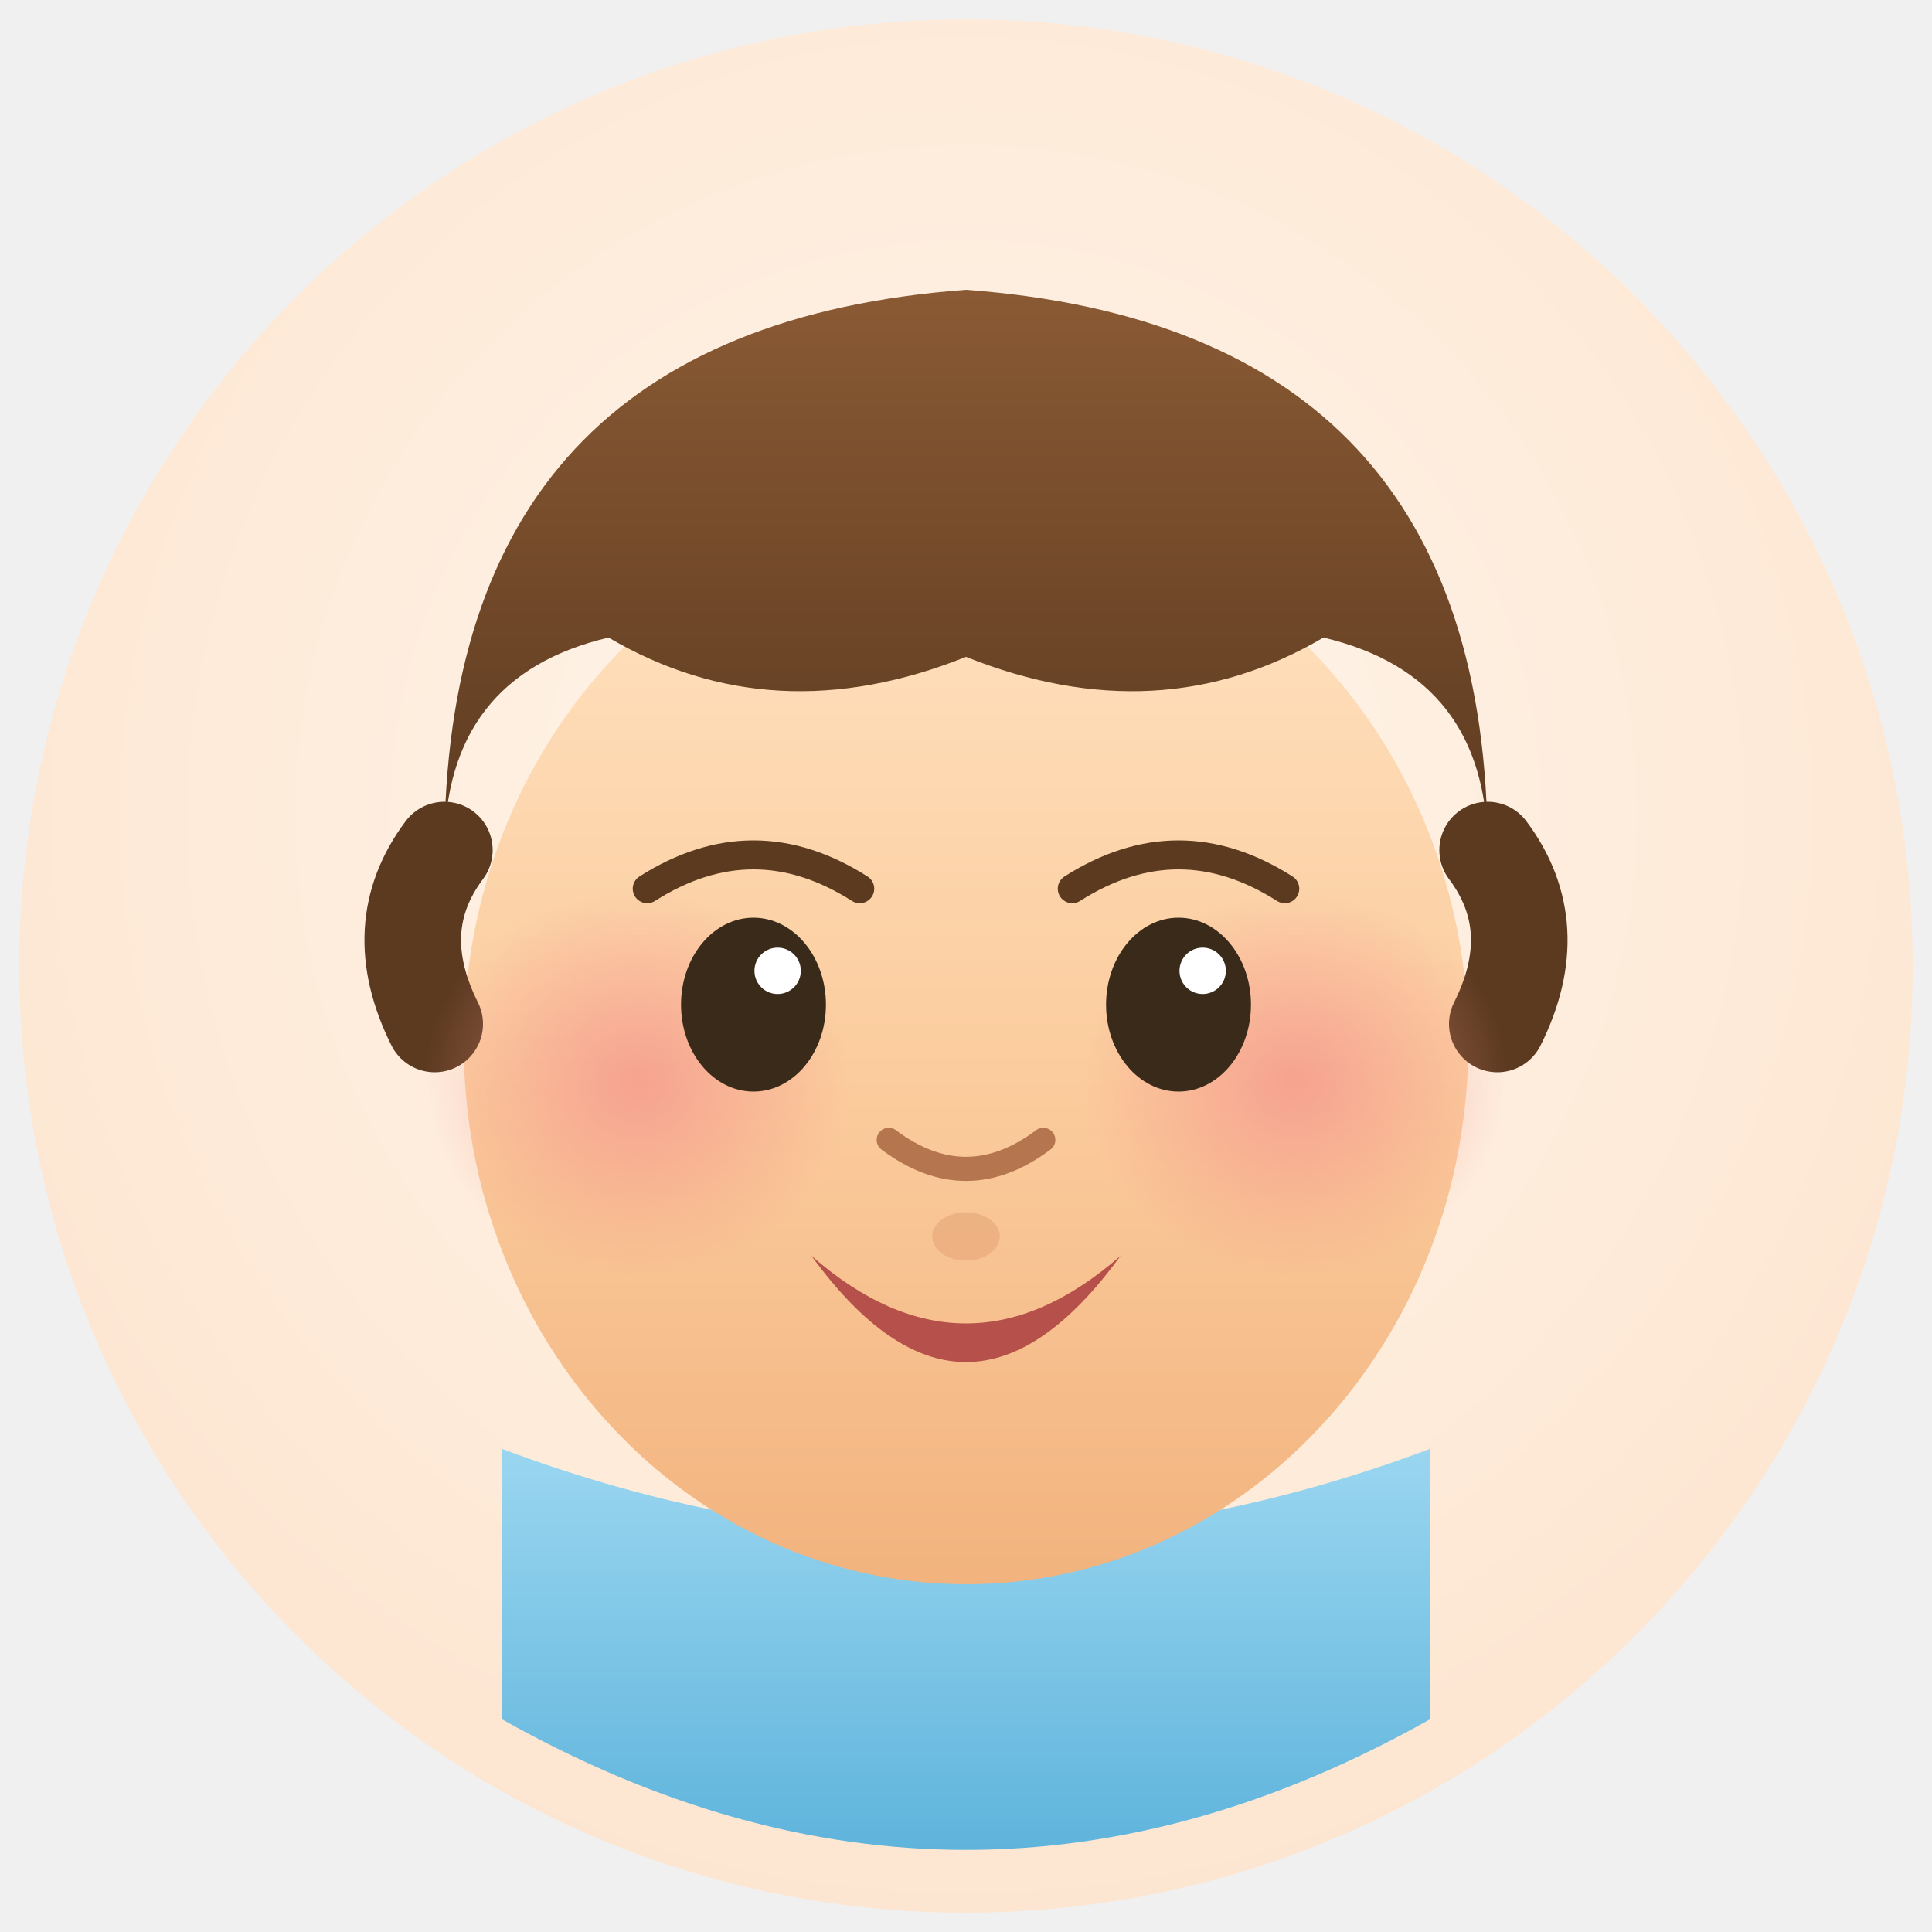
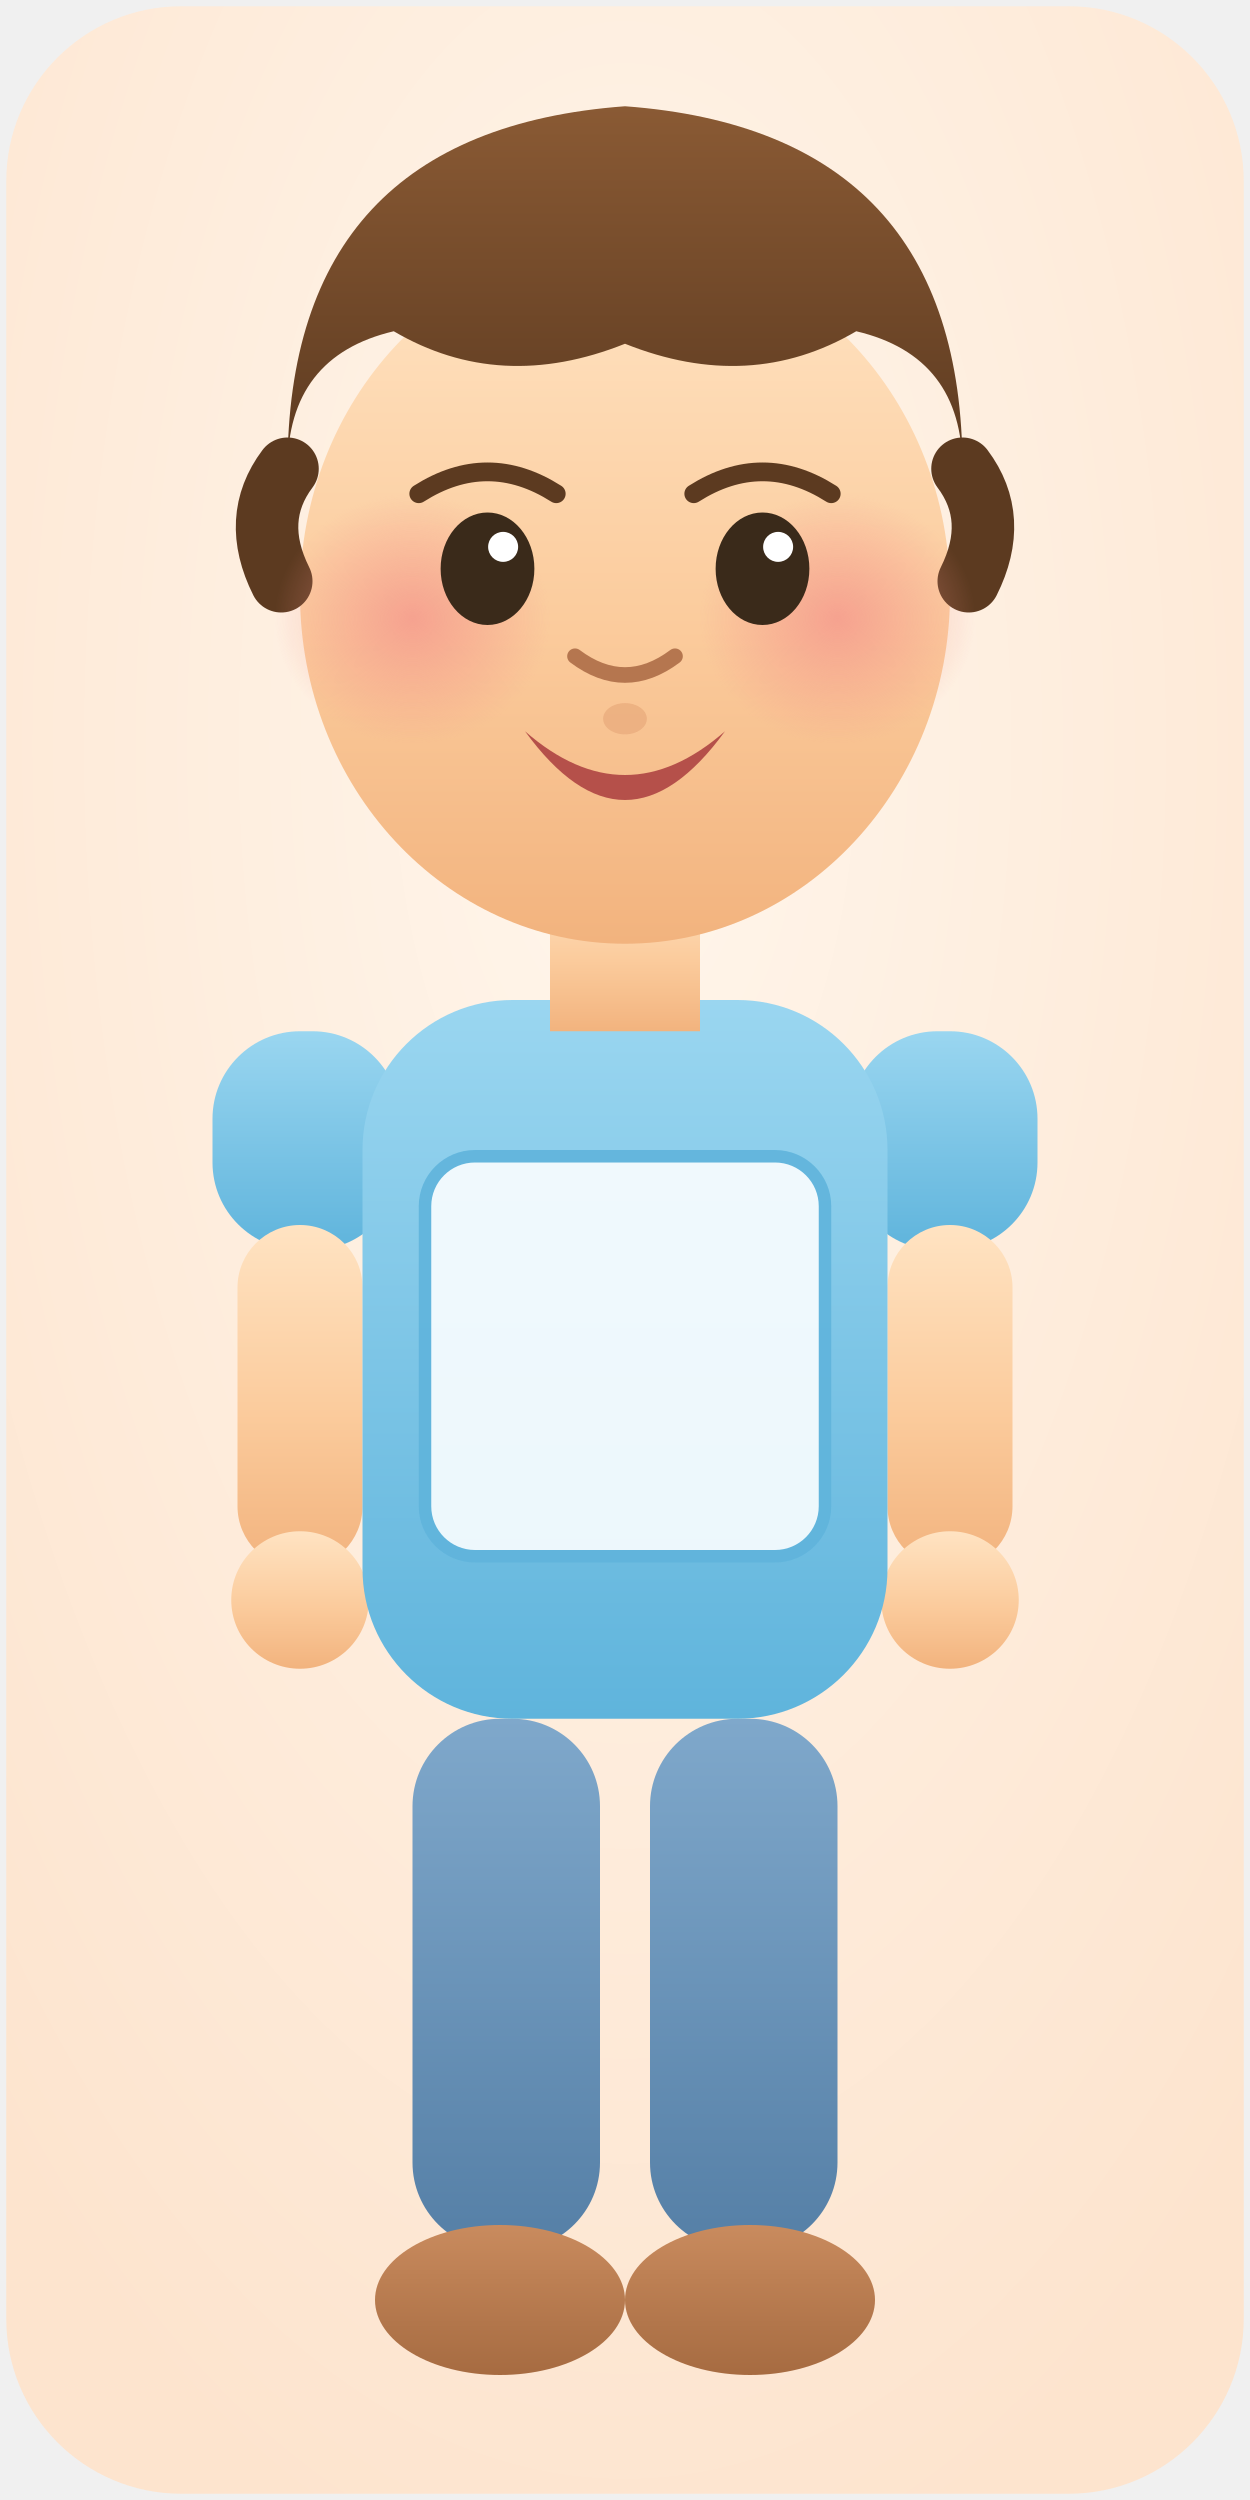
- <svg xmlns="http://www.w3.org/2000/svg" viewBox="0 0 200 200">
+ <svg xmlns="http://www.w3.org/2000/svg" viewBox="0 0 200 400">
  <defs>
-     <radialGradient id="bg" cx="50%" cy="42%" r="65%">
+     <radialGradient id="bg" cx="50%" cy="30%" r="75%">
      <stop offset="0%" stop-color="#FFF6EC" />
      <stop offset="100%" stop-color="#FDE4CE" />
    </radialGradient>
    <linearGradient id="skin" x1="0%" y1="0%" x2="0%" y2="100%">
      <stop offset="0%" stop-color="#FFE3C2" />
      <stop offset="55%" stop-color="#FBCB9C" />
      <stop offset="100%" stop-color="#F2B37E" />
    </linearGradient>
    <linearGradient id="hair" x1="0%" y1="0%" x2="0%" y2="100%">
      <stop offset="0%" stop-color="#8A5A34" />
      <stop offset="100%" stop-color="#5C3A20" />
    </linearGradient>
-     <linearGradient id="onesie" x1="0%" y1="0%" x2="0%" y2="100%">
+     <linearGradient id="shirt" x1="0%" y1="0%" x2="0%" y2="100%">
      <stop offset="0%" stop-color="#9AD6F0" />
      <stop offset="100%" stop-color="#5FB4DC" />
+     </linearGradient>
+     <linearGradient id="pants" x1="0%" y1="0%" x2="0%" y2="100%">
+       <stop offset="0%" stop-color="#7FA8CB" />
+       <stop offset="100%" stop-color="#557FA6" />
+     </linearGradient>
+     <linearGradient id="shoe" x1="0%" y1="0%" x2="0%" y2="100%">
+       <stop offset="0%" stop-color="#C98B5E" />
+       <stop offset="100%" stop-color="#A66B41" />
    </linearGradient>
    <radialGradient id="cheek" cx="50%" cy="50%" r="50%">
      <stop offset="0%" stop-color="#F4948B" stop-opacity="0.75" />
      <stop offset="100%" stop-color="#F4948B" stop-opacity="0" />
    </radialGradient>
  </defs>
-   <circle cx="100" cy="100" r="98" fill="url(#bg)" />
-   <path d="M52 178 Q100 205 148 178 L148 150 Q100 168 52 150 Z" fill="url(#onesie)" />
-   <circle cx="100" cy="150" r="7" fill="#EDEDED" opacity="0.8" />
-   <ellipse cx="100" cy="108" rx="52" ry="56" fill="url(#skin)" />
-   <path d="M46 88 Q46 34 100 30 Q154 34 154 88 Q154 70 137 66 Q120 76 100 68 Q80 76 63 66 Q46 70 46 88 Z" fill="url(#hair)" />
-   <path d="M46 88 Q40 96 45 106" stroke="#5C3A20" stroke-width="10" fill="none" stroke-linecap="round" />
-   <path d="M154 88 Q160 96 155 106" stroke="#5C3A20" stroke-width="10" fill="none" stroke-linecap="round" />
-   <ellipse cx="66" cy="112" rx="22" ry="20" fill="url(#cheek)" />
-   <ellipse cx="134" cy="112" rx="22" ry="20" fill="url(#cheek)" />
+   <rect x="1" y="1" width="198" height="398" rx="28" fill="url(#bg)" />
+   <rect x="66" y="275" width="30" height="85" rx="14" fill="url(#pants)" />
+   <rect x="104" y="275" width="30" height="85" rx="14" fill="url(#pants)" />
+   <ellipse cx="80" cy="368" rx="20" ry="12" fill="url(#shoe)" />
+   <ellipse cx="120" cy="368" rx="20" ry="12" fill="url(#shoe)" />
+   <rect x="34" y="165" width="30" height="35" rx="14" fill="url(#shirt)" />
+   <rect x="38" y="196" width="20" height="55" rx="10" fill="url(#skin)" />
+   <circle cx="48" cy="256" r="11" fill="url(#skin)" />
+   <rect x="136" y="165" width="30" height="35" rx="14" fill="url(#shirt)" />
+   <rect x="142" y="196" width="20" height="55" rx="10" fill="url(#skin)" />
+   <circle cx="152" cy="256" r="11" fill="url(#skin)" />
+   <rect x="58" y="160" width="84" height="115" rx="24" fill="url(#shirt)" />
+   <rect x="68" y="185" width="64" height="64" rx="8" fill="#FBFEFF" stroke="#5FB4DC" stroke-width="2" opacity="0.9" />
+   <rect x="88" y="140" width="24" height="25" fill="url(#skin)" />
+   <ellipse cx="100" cy="95" rx="52" ry="56" fill="url(#skin)" />
+   <path d="M46 75 Q46 21 100 17 Q154 21 154 75 Q154 57 137 53 Q120 63 100 55 Q80 63 63 53 Q46 57 46 75 Z" fill="url(#hair)" />
+   <path d="M46 75 Q40 83 45 93" stroke="#5C3A20" stroke-width="10" fill="none" stroke-linecap="round" />
+   <path d="M154 75 Q160 83 155 93" stroke="#5C3A20" stroke-width="10" fill="none" stroke-linecap="round" />
+   <ellipse cx="66" cy="99" rx="22" ry="20" fill="url(#cheek)" />
+   <ellipse cx="134" cy="99" rx="22" ry="20" fill="url(#cheek)" />
  <g>
-     <ellipse cx="78" cy="104" rx="7.5" ry="9" fill="#3A2A1A" />
-     <ellipse cx="122" cy="104" rx="7.5" ry="9" fill="#3A2A1A" />
-     <circle cx="80.5" cy="100.5" r="2.4" fill="#FFFFFF" />
-     <circle cx="124.5" cy="100.5" r="2.4" fill="#FFFFFF" />
-     <path d="M67 92 Q78 85 89 92" stroke="#5C3A20" stroke-width="3" fill="none" stroke-linecap="round" />
-     <path d="M111 92 Q122 85 133 92" stroke="#5C3A20" stroke-width="3" fill="none" stroke-linecap="round" />
+     <ellipse cx="78" cy="91" rx="7.5" ry="9" fill="#3A2A1A" />
+     <ellipse cx="122" cy="91" rx="7.5" ry="9" fill="#3A2A1A" />
+     <circle cx="80.5" cy="87.5" r="2.4" fill="#FFFFFF" />
+     <circle cx="124.5" cy="87.5" r="2.4" fill="#FFFFFF" />
+     <path d="M67 79 Q78 72 89 79" stroke="#5C3A20" stroke-width="3" fill="none" stroke-linecap="round" />
+     <path d="M111 79 Q122 72 133 79" stroke="#5C3A20" stroke-width="3" fill="none" stroke-linecap="round" />
  </g>
-   <path d="M92 118 Q100 124 108 118" stroke="#B5764F" stroke-width="2.5" fill="none" stroke-linecap="round" />
-   <path d="M84 130 Q100 144 116 130 Q100 152 84 130 Z" fill="#B5504A" />
-   <ellipse cx="100" cy="128" rx="3.5" ry="2.5" fill="#E8A97A" opacity="0.7" />
+   <path d="M92 105 Q100 111 108 105" stroke="#B5764F" stroke-width="2.5" fill="none" stroke-linecap="round" />
+   <path d="M84 117 Q100 131 116 117 Q100 139 84 117 Z" fill="#B5504A" />
+   <ellipse cx="100" cy="115" rx="3.5" ry="2.5" fill="#E8A97A" opacity="0.7" />
</svg>
